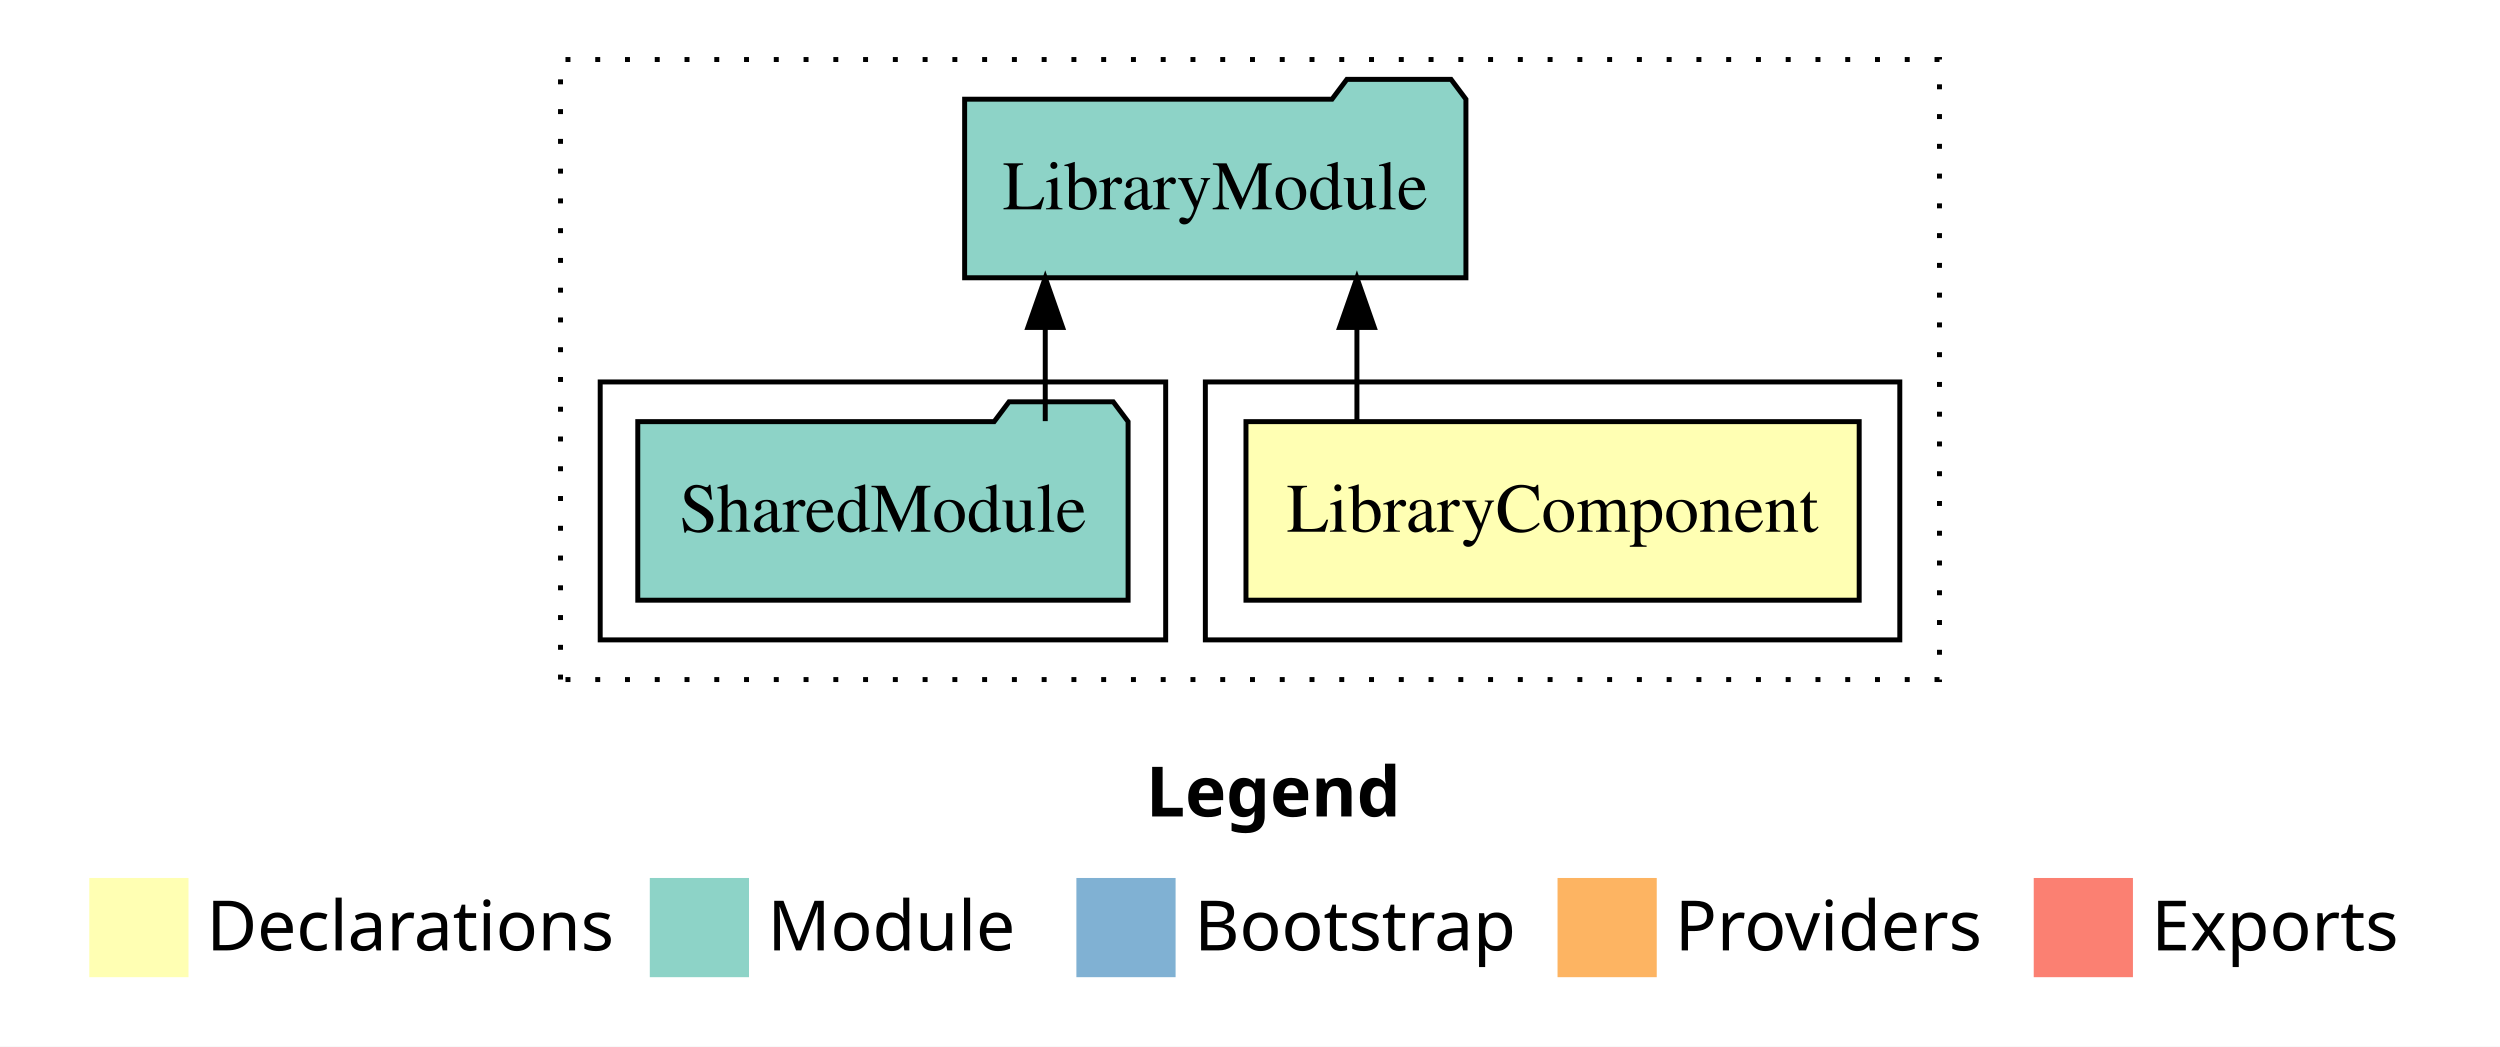
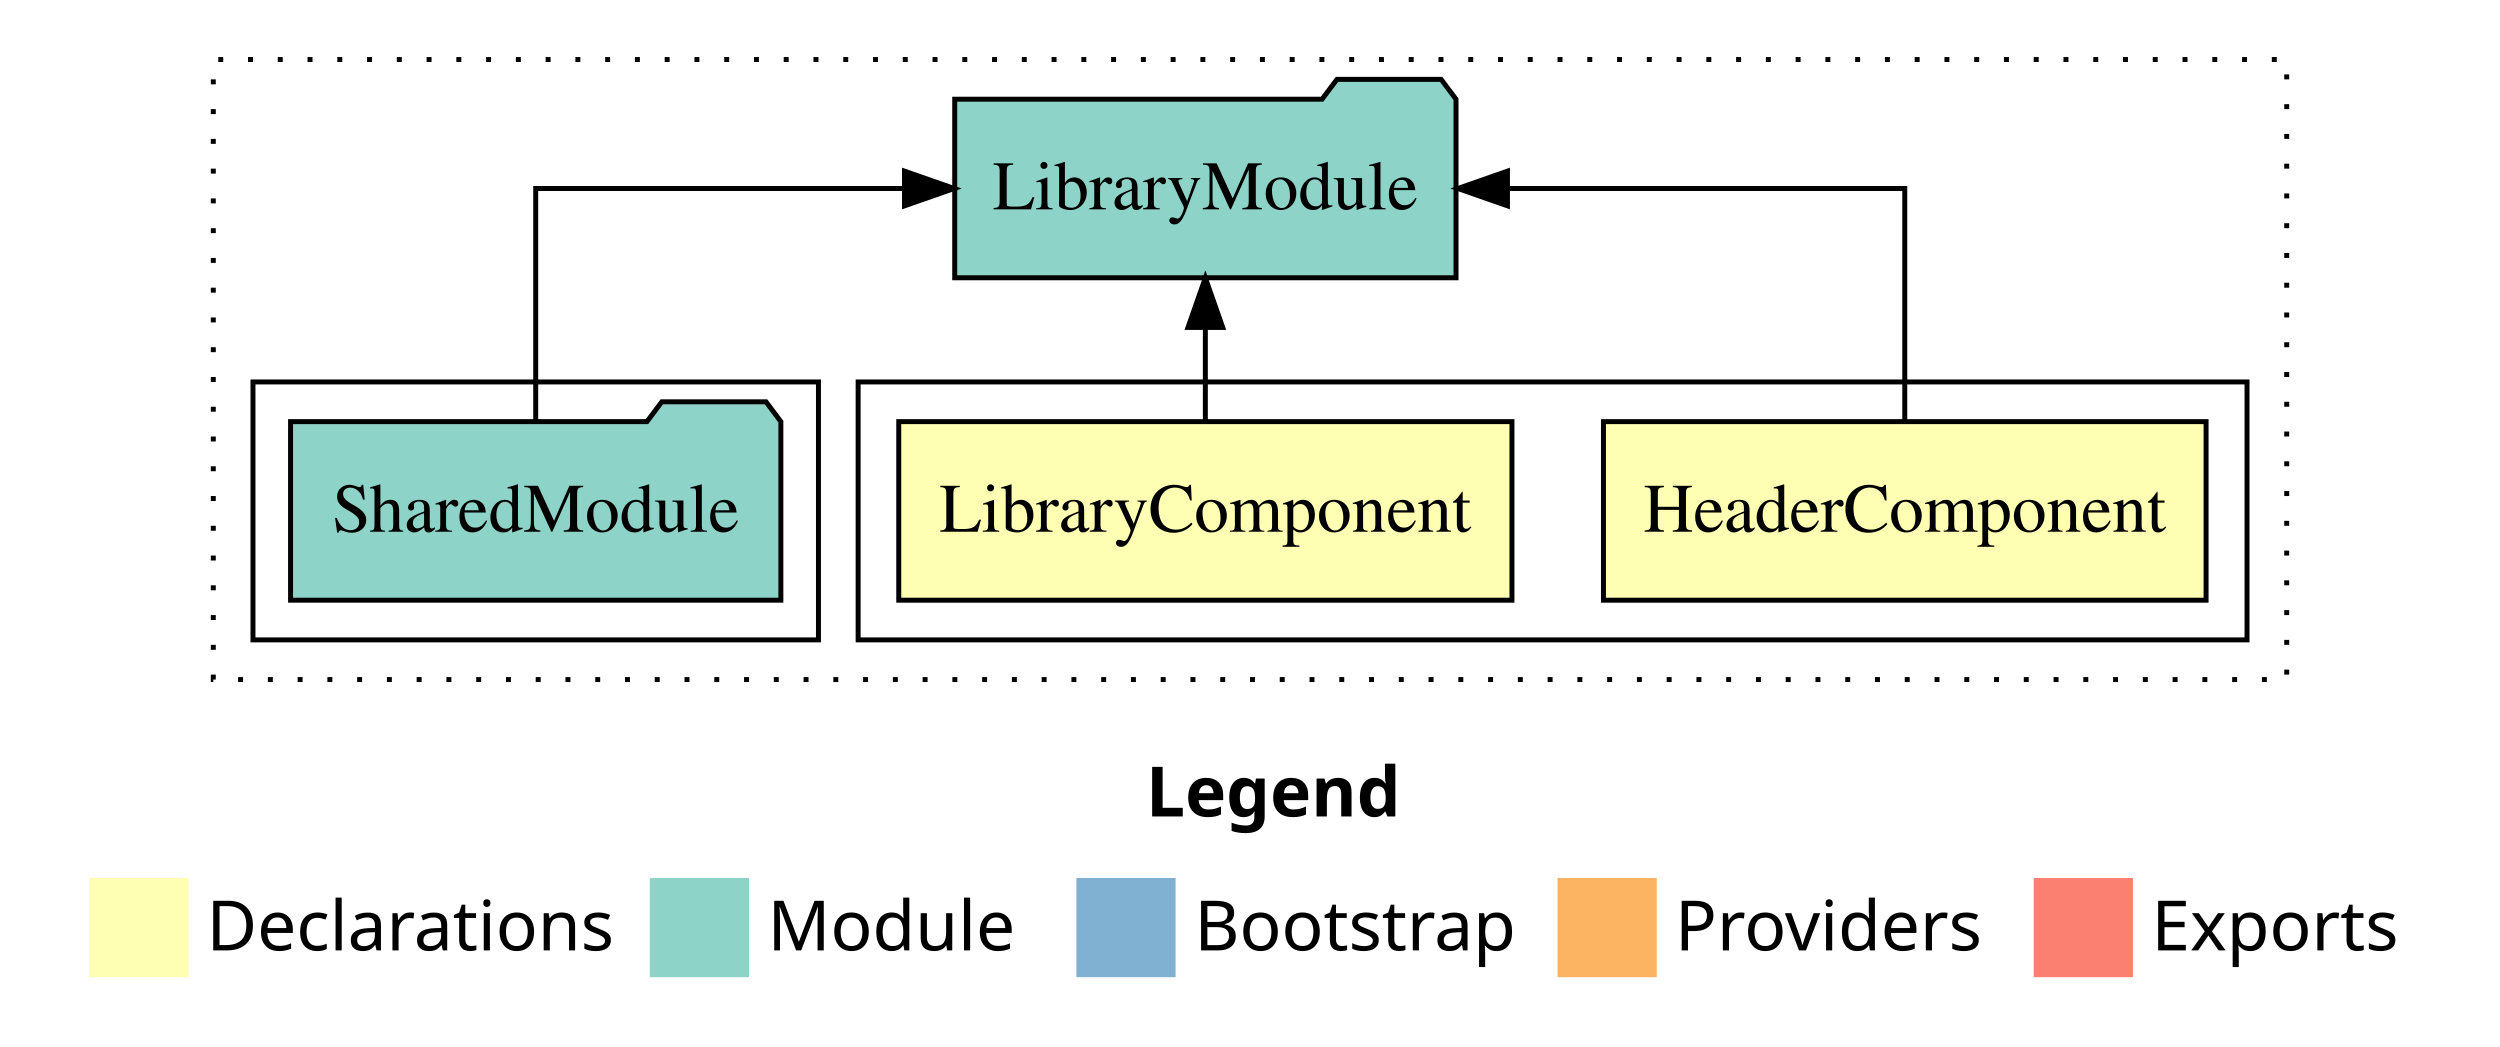
<svg xmlns="http://www.w3.org/2000/svg" width="504pt" height="211pt" viewBox="0.00 0.00 504.00 211.00">
  <g id="graph0" class="graph" transform="scale(1 1) rotate(0) translate(4 207)">
    <polygon fill="#ffffff" stroke="transparent" points="-4,4 -4,-207 500,-207 500,4 -4,4" />
    <text text-anchor="start" x="227.009" y="-42.4" font-family="sans-serif" font-weight="bold" font-size="14.00" fill="#000000">Legend</text>
    <polygon fill="#ffffb3" stroke="transparent" points="14,-10 14,-30 34,-30 34,-10 14,-10" />
    <text text-anchor="start" x="37.629" y="-15.4" font-family="sans-serif" font-size="14.00" fill="#000000">  Declarations</text>
    <polygon fill="#8dd3c7" stroke="transparent" points="127,-10 127,-30 147,-30 147,-10 127,-10" />
    <text text-anchor="start" x="150.725" y="-15.4" font-family="sans-serif" font-size="14.00" fill="#000000">  Module</text>
    <polygon fill="#80b1d3" stroke="transparent" points="213,-10 213,-30 233,-30 233,-10 213,-10" />
    <text text-anchor="start" x="236.781" y="-15.4" font-family="sans-serif" font-size="14.00" fill="#000000">  Bootstrap</text>
    <polygon fill="#fdb462" stroke="transparent" points="310,-10 310,-30 330,-30 330,-10 310,-10" />
    <text text-anchor="start" x="333.673" y="-15.4" font-family="sans-serif" font-size="14.00" fill="#000000">  Providers</text>
    <polygon fill="#fb8072" stroke="transparent" points="406,-10 406,-30 426,-30 426,-10 406,-10" />
    <text text-anchor="start" x="429.726" y="-15.4" font-family="sans-serif" font-size="14.00" fill="#000000">  Exports</text>
    <g id="clust1" class="cluster">
-       <polygon fill="none" stroke="#000000" stroke-dasharray="1,5" points="109,-70 109,-195 387,-195 387,-70 109,-70" />
+       <polygon fill="none" stroke="#000000" stroke-dasharray="1,5" points="39,-70 39,-195 457,-195 457,-70 39,-70" />
    </g>
    <g id="clust2" class="cluster">
-       <polygon fill="none" stroke="#000000" points="239,-78 239,-130 379,-130 379,-78 239,-78" />
+       <polygon fill="none" stroke="#000000" points="169,-78 169,-130 449,-130 449,-78 169,-78" />
    </g>
-     <g id="clust4" class="cluster">
-       <polygon fill="none" stroke="#000000" points="117,-78 117,-130 231,-130 231,-78 117,-78" />
+     <g id="clust5" class="cluster">
+       <polygon fill="none" stroke="#000000" points="47,-78 47,-130 161,-130 161,-78 47,-78" />
    </g>
    <g id="node1" class="node">
-       <polygon fill="#ffffb3" stroke="#000000" points="370.812,-122 247.188,-122 247.188,-86 370.812,-86 370.812,-122" />
-       <text text-anchor="middle" x="309" y="-99.8" font-family="Times,serif" font-size="14.00" fill="#000000">LibraryComponent</text>
+       <polygon fill="#ffffb3" stroke="#000000" points="440.744,-122 319.256,-122 319.256,-86 440.744,-86 440.744,-122" />
+       <text text-anchor="middle" x="380" y="-99.8" font-family="Times,serif" font-size="14.00" fill="#000000">HeaderComponent</text>
+     </g>
+     <g id="node3" class="node">
+       <polygon fill="#8dd3c7" stroke="#000000" points="289.53,-187 286.53,-191 265.53,-191 262.53,-187 188.47,-187 188.47,-151 289.53,-151 289.53,-187" />
+       <text text-anchor="middle" x="239" y="-164.8" font-family="Times,serif" font-size="14.00" fill="#000000">LibraryModule</text>
+     </g>
+     <g id="edge1" class="edge">
+       <path fill="none" stroke="#000000" d="M380,-122.106C380,-141.339 380,-169 380,-169 380,-169 299.904,-169 299.904,-169" />
+       <polygon fill="#000000" stroke="#000000" points="299.904,-165.5 289.904,-169 299.904,-172.5 299.904,-165.5" />
    </g>
    <g id="node2" class="node">
-       <polygon fill="#8dd3c7" stroke="#000000" points="291.53,-187 288.53,-191 267.53,-191 264.53,-187 190.47,-187 190.47,-151 291.53,-151 291.53,-187" />
-       <text text-anchor="middle" x="241" y="-164.8" font-family="Times,serif" font-size="14.00" fill="#000000">LibraryModule</text>
-     </g>
-     <g id="edge1" class="edge">
-       <path fill="none" stroke="#000000" d="M269.554,-122.106C269.554,-122.106 269.554,-140.991 269.554,-140.991" />
-       <polygon fill="#000000" stroke="#000000" points="266.054,-140.991 269.554,-150.991 273.054,-140.991 266.054,-140.991" />
-     </g>
-     <g id="node3" class="node">
-       <polygon fill="#8dd3c7" stroke="#000000" points="223.423,-122 220.423,-126 199.423,-126 196.423,-122 124.577,-122 124.577,-86 223.423,-86 223.423,-122" />
-       <text text-anchor="middle" x="174" y="-99.8" font-family="Times,serif" font-size="14.00" fill="#000000">SharedModule</text>
+       <polygon fill="#ffffb3" stroke="#000000" points="300.812,-122 177.188,-122 177.188,-86 300.812,-86 300.812,-122" />
+       <text text-anchor="middle" x="239" y="-99.8" font-family="Times,serif" font-size="14.00" fill="#000000">LibraryComponent</text>
    </g>
    <g id="edge2" class="edge">
-       <path fill="none" stroke="#000000" d="M206.723,-122.106C206.723,-122.106 206.723,-140.991 206.723,-140.991" />
-       <polygon fill="#000000" stroke="#000000" points="203.223,-140.991 206.723,-150.991 210.223,-140.991 203.223,-140.991" />
+       <path fill="none" stroke="#000000" d="M239,-122.106C239,-122.106 239,-140.991 239,-140.991" />
+       <polygon fill="#000000" stroke="#000000" points="235.5,-140.991 239,-150.991 242.5,-140.991 235.5,-140.991" />
+     </g>
+     <g id="node4" class="node">
+       <polygon fill="#8dd3c7" stroke="#000000" points="153.423,-122 150.423,-126 129.423,-126 126.423,-122 54.577,-122 54.577,-86 153.423,-86 153.423,-122" />
+       <text text-anchor="middle" x="104" y="-99.8" font-family="Times,serif" font-size="14.00" fill="#000000">SharedModule</text>
+     </g>
+     <g id="edge3" class="edge">
+       <path fill="none" stroke="#000000" d="M104,-122.106C104,-141.339 104,-169 104,-169 104,-169 178.347,-169 178.347,-169" />
+       <polygon fill="#000000" stroke="#000000" points="178.347,-172.5 188.347,-169 178.347,-165.5 178.347,-172.5" />
    </g>
  </g>
</svg>
